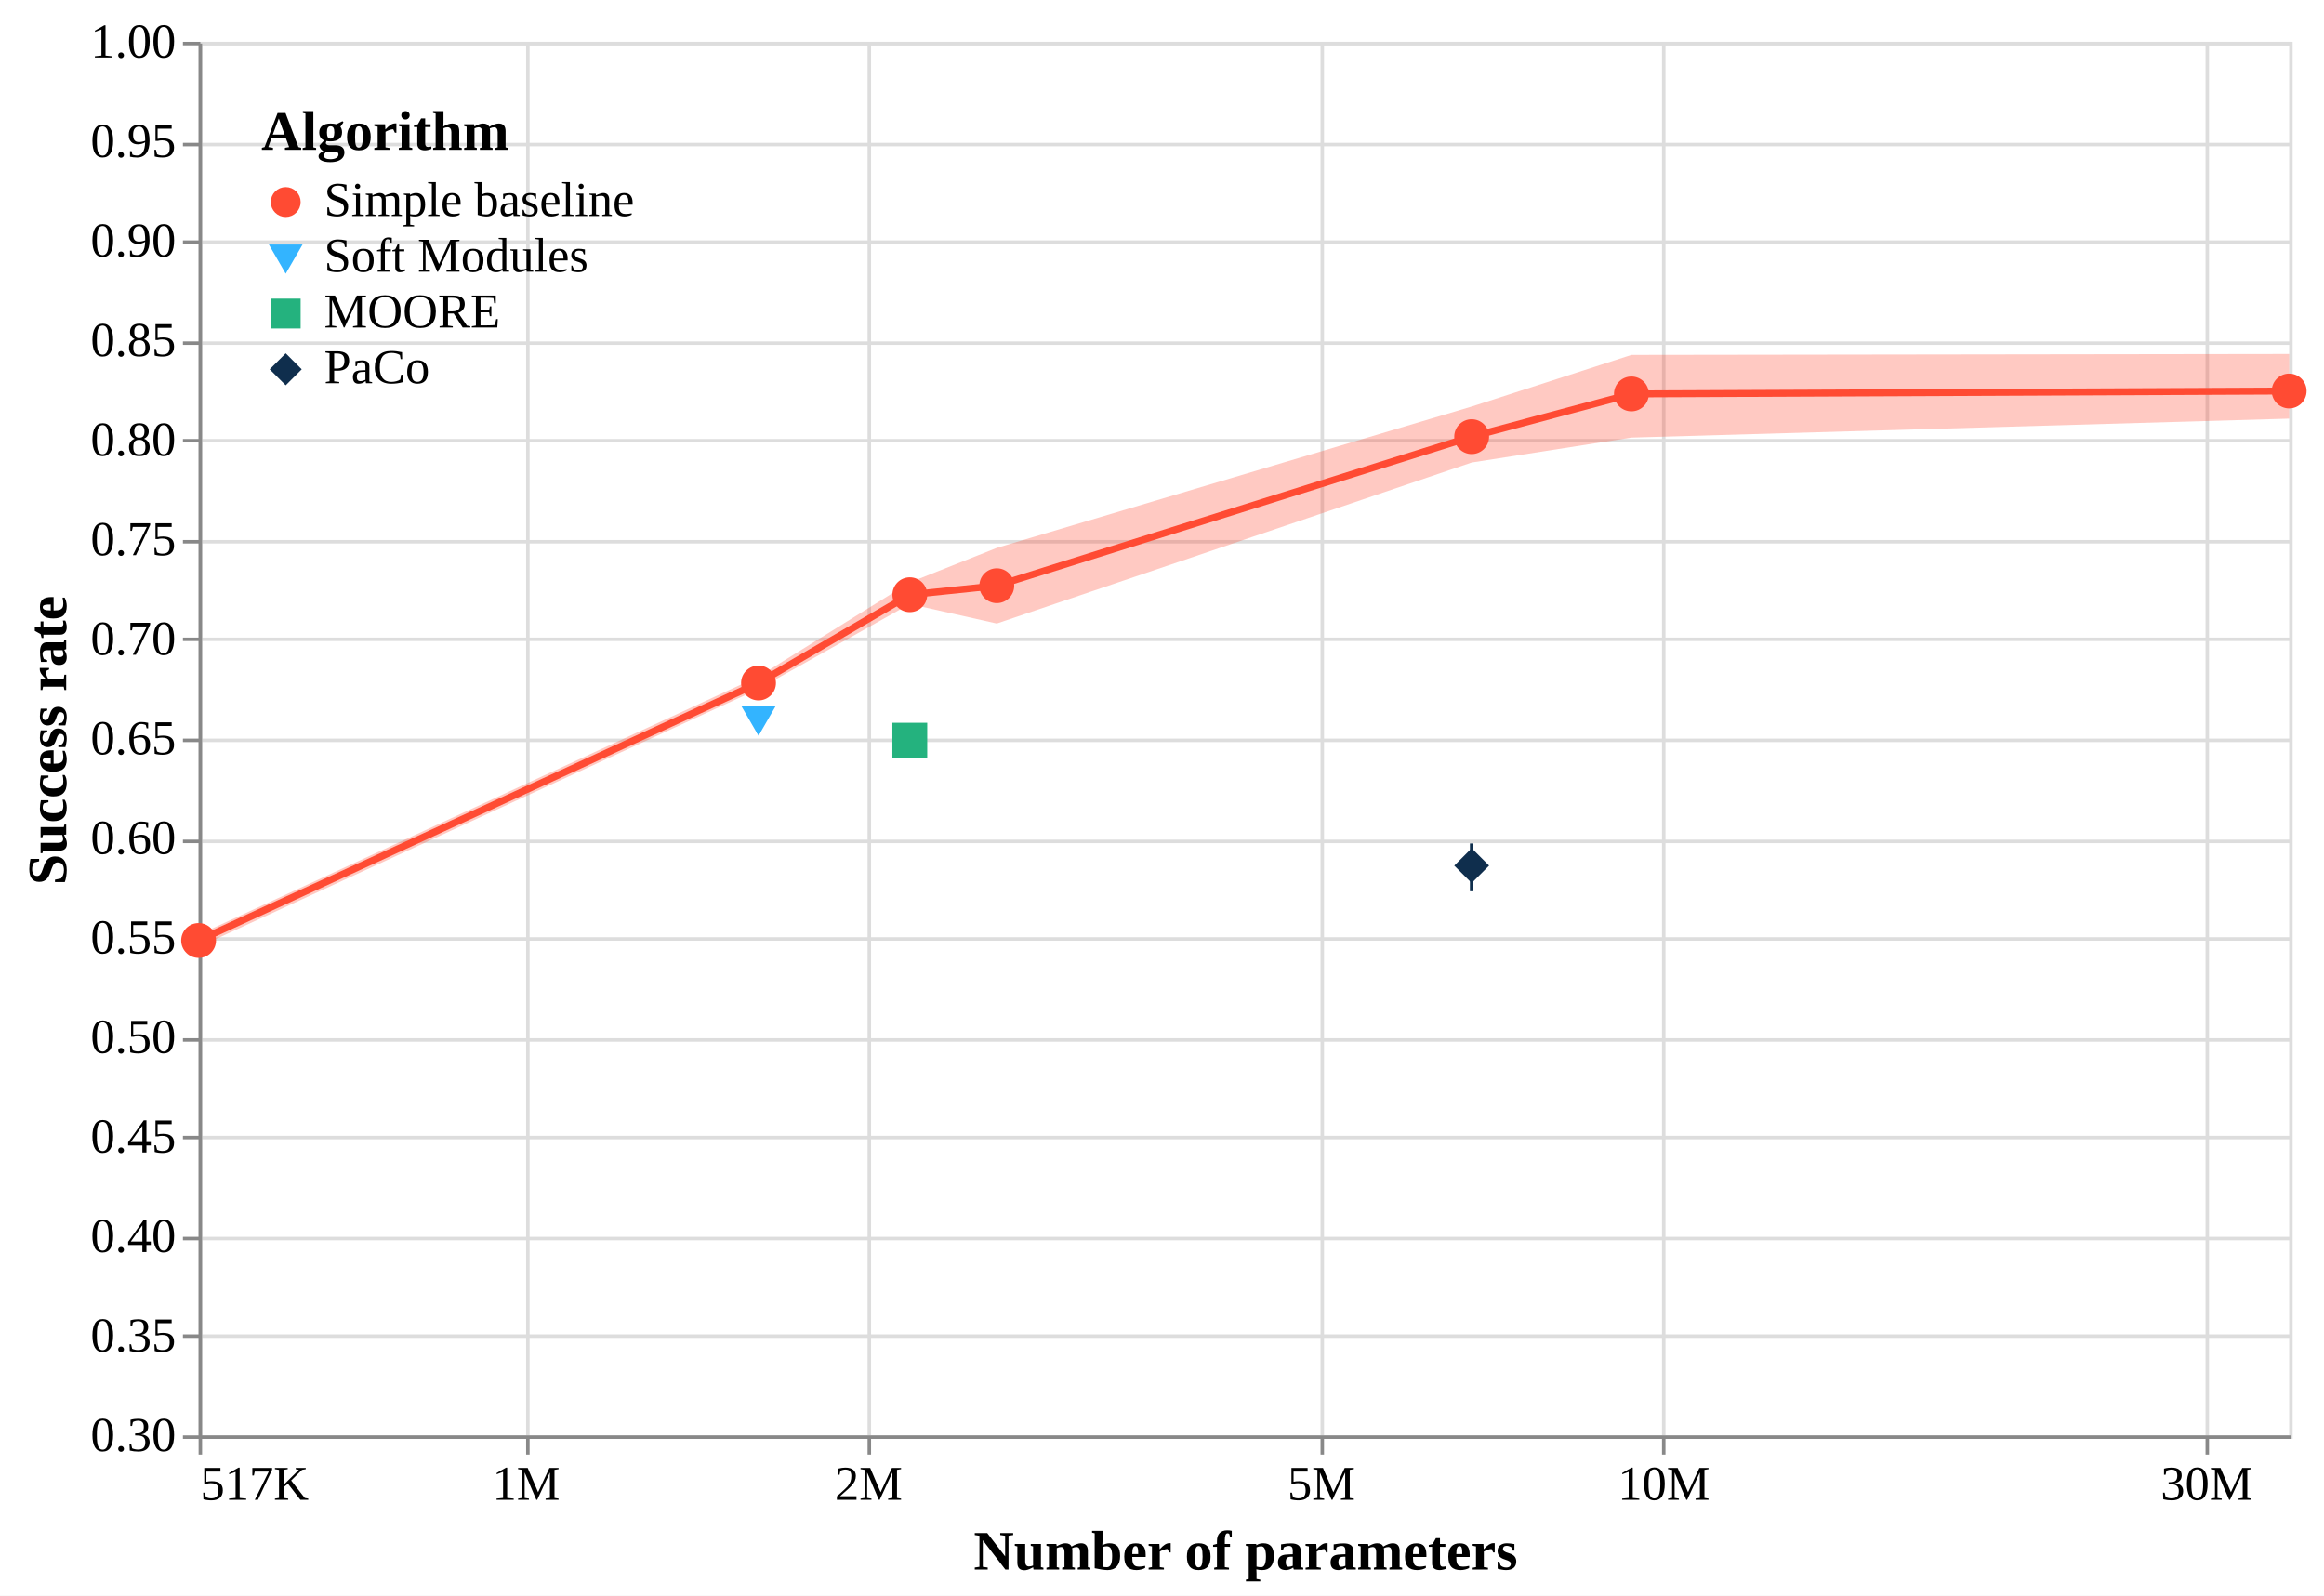
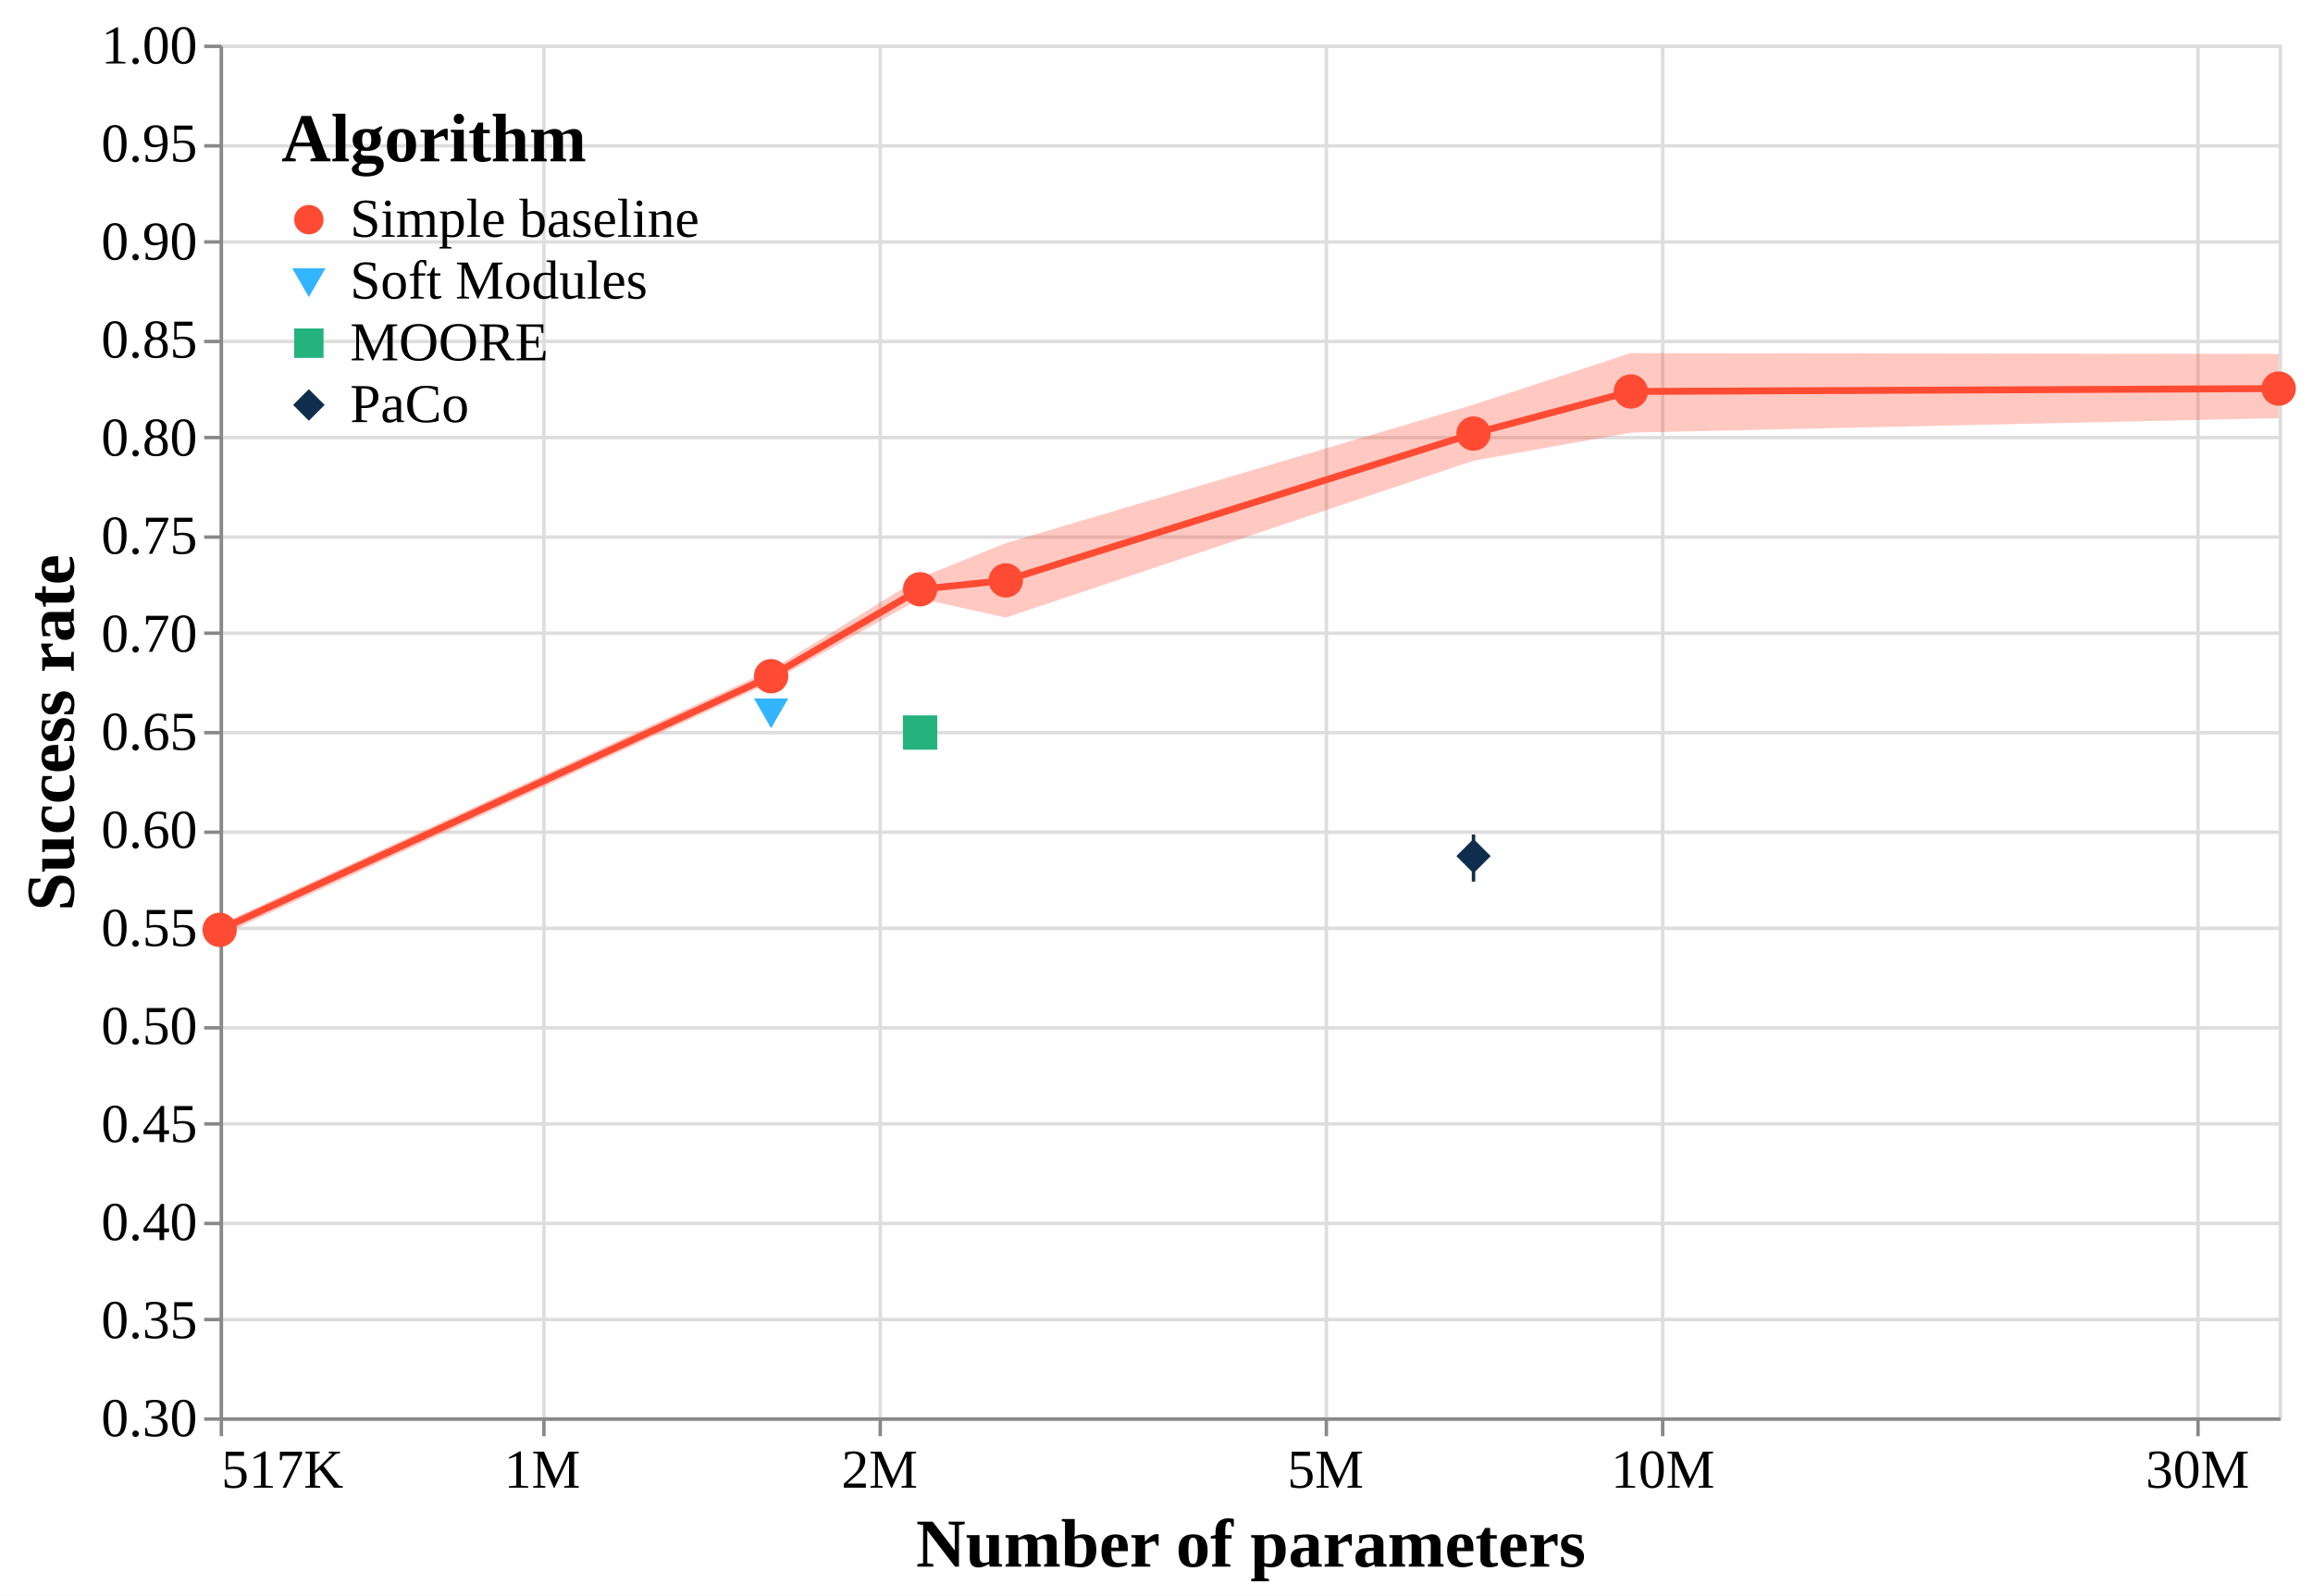
- <svg xmlns="http://www.w3.org/2000/svg" version="1.1" class="marks" width="667" height="458" viewBox="0 0 667 458">
-   <rect width="667" height="458" fill="white" />
-   <g fill="none" stroke-miterlimit="10" transform="translate(57,12)">
+ <svg xmlns="http://www.w3.org/2000/svg" version="1.1" class="marks" width="674" height="465" viewBox="0 0 674 465">
+   <rect width="674" height="465" fill="white" />
+   <g fill="none" stroke-miterlimit="10" transform="translate(64,13)">
    <g class="mark-group role-frame root" role="graphics-object" aria-roledescription="group mark container">
      <g transform="translate(0,0)">
        <path class="background" aria-hidden="true" d="M0.5,0.5h600v400h-600Z" stroke="#ddd" />
        <g>
          <g class="mark-group role-axis" aria-hidden="true">
            <g transform="translate(0.5,400.5)">
              <path class="background" aria-hidden="true" d="M0,0h0v0h0Z" pointer-events="none" />
              <g>
                <g class="mark-rule role-axis-grid" pointer-events="none">
                  <line transform="translate(0,-400)" x2="0" y2="400" stroke="#ddd" stroke-width="1" opacity="1" />
                  <line transform="translate(94,-400)" x2="0" y2="400" stroke="#ddd" stroke-width="1" opacity="1" />
                  <line transform="translate(192,-400)" x2="0" y2="400" stroke="#ddd" stroke-width="1" opacity="1" />
                  <line transform="translate(322,-400)" x2="0" y2="400" stroke="#ddd" stroke-width="1" opacity="1" />
                  <line transform="translate(420,-400)" x2="0" y2="400" stroke="#ddd" stroke-width="1" opacity="1" />
                  <line transform="translate(576,-400)" x2="0" y2="400" stroke="#ddd" stroke-width="1" opacity="1" />
                </g>
              </g>
              <path class="foreground" aria-hidden="true" d="" pointer-events="none" display="none" />
            </g>
          </g>
          <g class="mark-group role-axis" aria-hidden="true">
            <g transform="translate(0.5,0.5)">
              <path class="background" aria-hidden="true" d="M0,0h0v0h0Z" pointer-events="none" />
              <g>
                <g class="mark-rule role-axis-grid" pointer-events="none">
                  <line transform="translate(0,400)" x2="600" y2="0" stroke="#ddd" stroke-width="1" opacity="1" />
                  <line transform="translate(0,371)" x2="600" y2="0" stroke="#ddd" stroke-width="1" opacity="1" />
                  <line transform="translate(0,343)" x2="600" y2="0" stroke="#ddd" stroke-width="1" opacity="1" />
                  <line transform="translate(0,314)" x2="600" y2="0" stroke="#ddd" stroke-width="1" opacity="1" />
                  <line transform="translate(0,286)" x2="600" y2="0" stroke="#ddd" stroke-width="1" opacity="1" />
                  <line transform="translate(0,257)" x2="600" y2="0" stroke="#ddd" stroke-width="1" opacity="1" />
                  <line transform="translate(0,229)" x2="600" y2="0" stroke="#ddd" stroke-width="1" opacity="1" />
                  <line transform="translate(0,200)" x2="600" y2="0" stroke="#ddd" stroke-width="1" opacity="1" />
                  <line transform="translate(0,171)" x2="600" y2="0" stroke="#ddd" stroke-width="1" opacity="1" />
                  <line transform="translate(0,143)" x2="600" y2="0" stroke="#ddd" stroke-width="1" opacity="1" />
                  <line transform="translate(0,114)" x2="600" y2="0" stroke="#ddd" stroke-width="1" opacity="1" />
                  <line transform="translate(0,86)" x2="600" y2="0" stroke="#ddd" stroke-width="1" opacity="1" />
                  <line transform="translate(0,57)" x2="600" y2="0" stroke="#ddd" stroke-width="1" opacity="1" />
                  <line transform="translate(0,29)" x2="600" y2="0" stroke="#ddd" stroke-width="1" opacity="1" />
                  <line transform="translate(0,0)" x2="600" y2="0" stroke="#ddd" stroke-width="1" opacity="1" />
                </g>
              </g>
              <path class="foreground" aria-hidden="true" d="" pointer-events="none" display="none" />
            </g>
          </g>
          <g class="mark-group role-axis" role="graphics-symbol" aria-roledescription="axis" aria-label="X-axis titled 'Number of parameters' for a log scale with values from 517.2k to 35.570064M">
            <g transform="translate(0.5,400.5)">
              <path class="background" aria-hidden="true" d="M0,0h0v0h0Z" pointer-events="none" />
              <g>
                <g class="mark-rule role-axis-tick" pointer-events="none">
                  <line transform="translate(0,0)" x2="0" y2="5" stroke="#888" stroke-width="1" opacity="1" />
                  <line transform="translate(94,0)" x2="0" y2="5" stroke="#888" stroke-width="1" opacity="1" />
                  <line transform="translate(192,0)" x2="0" y2="5" stroke="#888" stroke-width="1" opacity="1" />
                  <line transform="translate(322,0)" x2="0" y2="5" stroke="#888" stroke-width="1" opacity="1" />
                  <line transform="translate(420,0)" x2="0" y2="5" stroke="#888" stroke-width="1" opacity="1" />
                  <line transform="translate(576,0)" x2="0" y2="5" stroke="#888" stroke-width="1" opacity="1" />
                </g>
                <g class="mark-text role-axis-label" pointer-events="none">
-                   <text text-anchor="start" transform="translate(0,18)" font-family="Times New Roman" font-size="14px" fill="#000" opacity="1">517K</text>
-                   <text text-anchor="middle" transform="translate(93.50302,18)" font-family="Times New Roman" font-size="14px" fill="#000" opacity="1">1M</text>
-                   <text text-anchor="middle" transform="translate(191.8025,18)" font-family="Times New Roman" font-size="14px" fill="#000" opacity="1">2M</text>
-                   <text text-anchor="middle" transform="translate(321.7473,18)" font-family="Times New Roman" font-size="14px" fill="#000" opacity="1">5M</text>
-                   <text text-anchor="middle" transform="translate(420.0468,18)" font-family="Times New Roman" font-size="14px" fill="#000" opacity="1">10M</text>
-                   <text text-anchor="middle" transform="translate(575.8477,18)" font-family="Times New Roman" font-size="14px" fill="#000" opacity="1">30M</text>
+                   <text text-anchor="start" transform="translate(0,20)" font-family="Times New Roman" font-size="16px" fill="#000" opacity="1">517K</text>
+                   <text text-anchor="middle" transform="translate(93.50302,20)" font-family="Times New Roman" font-size="16px" fill="#000" opacity="1">1M</text>
+                   <text text-anchor="middle" transform="translate(191.8025,20)" font-family="Times New Roman" font-size="16px" fill="#000" opacity="1">2M</text>
+                   <text text-anchor="middle" transform="translate(321.7473,20)" font-family="Times New Roman" font-size="16px" fill="#000" opacity="1">5M</text>
+                   <text text-anchor="middle" transform="translate(420.0468,20)" font-family="Times New Roman" font-size="16px" fill="#000" opacity="1">10M</text>
+                   <text text-anchor="middle" transform="translate(575.8477,20)" font-family="Times New Roman" font-size="16px" fill="#000" opacity="1">30M</text>
                </g>
                <g class="mark-rule role-axis-domain" pointer-events="none">
                  <line transform="translate(0,0)" x2="600" y2="0" stroke="#888" stroke-width="1" opacity="1" />
                </g>
                <g class="mark-text role-axis-title" pointer-events="none">
-                   <text text-anchor="middle" transform="translate(300,38)" font-family="Times New Roman" font-size="16px" font-weight="bold" fill="#000" opacity="1">Number of parameters</text>
+                   <text text-anchor="middle" transform="translate(300,43)" font-family="Times New Roman" font-size="20px" font-weight="bold" fill="#000" opacity="1">Number of parameters</text>
                </g>
              </g>
              <path class="foreground" aria-hidden="true" d="" pointer-events="none" display="none" />
            </g>
          </g>
          <g class="mark-group role-axis" role="graphics-symbol" aria-roledescription="axis" aria-label="Y-axis titled 'Success rate' for a linear scale with values from 0.3 to 1.0">
            <g transform="translate(0.5,0.5)">
              <path class="background" aria-hidden="true" d="M0,0h0v0h0Z" pointer-events="none" />
              <g>
                <g class="mark-rule role-axis-tick" pointer-events="none">
                  <line transform="translate(0,400)" x2="-5" y2="0" stroke="#888" stroke-width="1" opacity="1" />
                  <line transform="translate(0,371)" x2="-5" y2="0" stroke="#888" stroke-width="1" opacity="1" />
                  <line transform="translate(0,343)" x2="-5" y2="0" stroke="#888" stroke-width="1" opacity="1" />
                  <line transform="translate(0,314)" x2="-5" y2="0" stroke="#888" stroke-width="1" opacity="1" />
                  <line transform="translate(0,286)" x2="-5" y2="0" stroke="#888" stroke-width="1" opacity="1" />
                  <line transform="translate(0,257)" x2="-5" y2="0" stroke="#888" stroke-width="1" opacity="1" />
                  <line transform="translate(0,229)" x2="-5" y2="0" stroke="#888" stroke-width="1" opacity="1" />
                  <line transform="translate(0,200)" x2="-5" y2="0" stroke="#888" stroke-width="1" opacity="1" />
                  <line transform="translate(0,171)" x2="-5" y2="0" stroke="#888" stroke-width="1" opacity="1" />
                  <line transform="translate(0,143)" x2="-5" y2="0" stroke="#888" stroke-width="1" opacity="1" />
                  <line transform="translate(0,114)" x2="-5" y2="0" stroke="#888" stroke-width="1" opacity="1" />
                  <line transform="translate(0,86)" x2="-5" y2="0" stroke="#888" stroke-width="1" opacity="1" />
                  <line transform="translate(0,57)" x2="-5" y2="0" stroke="#888" stroke-width="1" opacity="1" />
                  <line transform="translate(0,29)" x2="-5" y2="0" stroke="#888" stroke-width="1" opacity="1" />
                  <line transform="translate(0,0)" x2="-5" y2="0" stroke="#888" stroke-width="1" opacity="1" />
                </g>
                <g class="mark-text role-axis-label" pointer-events="none">
-                   <text text-anchor="end" transform="translate(-7,404)" font-family="Times New Roman" font-size="14px" fill="#000" opacity="1">0.30</text>
-                   <text text-anchor="end" transform="translate(-7,375.4286)" font-family="Times New Roman" font-size="14px" fill="#000" opacity="1">0.35</text>
-                   <text text-anchor="end" transform="translate(-7,346.8571)" font-family="Times New Roman" font-size="14px" fill="#000" opacity="1">0.40</text>
-                   <text text-anchor="end" transform="translate(-7,318.2857)" font-family="Times New Roman" font-size="14px" fill="#000" opacity="1">0.45</text>
-                   <text text-anchor="end" transform="translate(-7,289.7143)" font-family="Times New Roman" font-size="14px" fill="#000" opacity="1">0.50</text>
-                   <text text-anchor="end" transform="translate(-7,261.1429)" font-family="Times New Roman" font-size="14px" fill="#000" opacity="1">0.55</text>
-                   <text text-anchor="end" transform="translate(-7,232.5714)" font-family="Times New Roman" font-size="14px" fill="#000" opacity="1">0.60</text>
-                   <text text-anchor="end" transform="translate(-7,204)" font-family="Times New Roman" font-size="14px" fill="#000" opacity="1">0.65</text>
-                   <text text-anchor="end" transform="translate(-7,175.4286)" font-family="Times New Roman" font-size="14px" fill="#000" opacity="1">0.70</text>
-                   <text text-anchor="end" transform="translate(-7,146.8571)" font-family="Times New Roman" font-size="14px" fill="#000" opacity="1">0.75</text>
-                   <text text-anchor="end" transform="translate(-7,118.2857)" font-family="Times New Roman" font-size="14px" fill="#000" opacity="1">0.80</text>
-                   <text text-anchor="end" transform="translate(-7,89.71429)" font-family="Times New Roman" font-size="14px" fill="#000" opacity="1">0.85</text>
-                   <text text-anchor="end" transform="translate(-7,61.14286)" font-family="Times New Roman" font-size="14px" fill="#000" opacity="1">0.90</text>
-                   <text text-anchor="end" transform="translate(-7,32.57143)" font-family="Times New Roman" font-size="14px" fill="#000" opacity="1">0.95</text>
-                   <text text-anchor="end" transform="translate(-7,4)" font-family="Times New Roman" font-size="14px" fill="#000" opacity="1">1.00</text>
+                   <text text-anchor="end" transform="translate(-7,405)" font-family="Times New Roman" font-size="16px" fill="#000" opacity="1">0.30</text>
+                   <text text-anchor="end" transform="translate(-7,376.4286)" font-family="Times New Roman" font-size="16px" fill="#000" opacity="1">0.35</text>
+                   <text text-anchor="end" transform="translate(-7,347.8571)" font-family="Times New Roman" font-size="16px" fill="#000" opacity="1">0.40</text>
+                   <text text-anchor="end" transform="translate(-7,319.2857)" font-family="Times New Roman" font-size="16px" fill="#000" opacity="1">0.45</text>
+                   <text text-anchor="end" transform="translate(-7,290.7143)" font-family="Times New Roman" font-size="16px" fill="#000" opacity="1">0.50</text>
+                   <text text-anchor="end" transform="translate(-7,262.1429)" font-family="Times New Roman" font-size="16px" fill="#000" opacity="1">0.55</text>
+                   <text text-anchor="end" transform="translate(-7,233.5714)" font-family="Times New Roman" font-size="16px" fill="#000" opacity="1">0.60</text>
+                   <text text-anchor="end" transform="translate(-7,205)" font-family="Times New Roman" font-size="16px" fill="#000" opacity="1">0.65</text>
+                   <text text-anchor="end" transform="translate(-7,176.4286)" font-family="Times New Roman" font-size="16px" fill="#000" opacity="1">0.70</text>
+                   <text text-anchor="end" transform="translate(-7,147.8571)" font-family="Times New Roman" font-size="16px" fill="#000" opacity="1">0.75</text>
+                   <text text-anchor="end" transform="translate(-7,119.2857)" font-family="Times New Roman" font-size="16px" fill="#000" opacity="1">0.80</text>
+                   <text text-anchor="end" transform="translate(-7,90.71429)" font-family="Times New Roman" font-size="16px" fill="#000" opacity="1">0.85</text>
+                   <text text-anchor="end" transform="translate(-7,62.14286)" font-family="Times New Roman" font-size="16px" fill="#000" opacity="1">0.90</text>
+                   <text text-anchor="end" transform="translate(-7,33.57143)" font-family="Times New Roman" font-size="16px" fill="#000" opacity="1">0.95</text>
+                   <text text-anchor="end" transform="translate(-7,5)" font-family="Times New Roman" font-size="16px" fill="#000" opacity="1">1.00</text>
                </g>
                <g class="mark-rule role-axis-domain" pointer-events="none">
                  <line transform="translate(0,400)" x2="0" y2="-400" stroke="#888" stroke-width="1" opacity="1" />
                </g>
                <g class="mark-text role-axis-title" pointer-events="none">
-                   <text text-anchor="middle" transform="translate(-35.5,200) rotate(-90) translate(0,-3)" font-family="Times New Roman" font-size="16px" font-weight="bold" fill="#000" opacity="1">Success rate</text>
+                   <text text-anchor="middle" transform="translate(-39,200) rotate(-90) translate(0,-4)" font-family="Times New Roman" font-size="20px" font-weight="bold" fill="#000" opacity="1">Success rate</text>
                </g>
              </g>
              <path class="foreground" aria-hidden="true" d="" pointer-events="none" display="none" />
            </g>
          </g>
          <g class="mark-group role-scope layer_0_layer_0_pathgroup" role="graphics-object" aria-roledescription="group mark container">
            <g transform="translate(0,0)">
              <path class="background" aria-hidden="true" d="M0,0h600v400h-600Z" />
              <g>
                <g class="mark-area role-mark layer_0_layer_0_marks" role="graphics-object" aria-roledescription="area mark container">
-                   <path aria-label="Number of parameters: 517.2k; Success rate: 0.545333333333; upper_Success rate: 0.551466666667; Algorithm: Simple baseline; Ci1 of Success rate: 0.551466666667; Ci0 of Success rate: 0.545333333333; Mean of Success rate: 0.5486" role="graphics-symbol" aria-roledescription="errorband" d="M0,259.81L160.7,185.752L204.121,161.372L229.084,166.972L365.378,120.762L411.221,113.6L600,108.156L600,89.6L411.221,89.862L365.378,104.686L229.084,145.257L204.121,155.162L160.7,182.171L0,256.305Z" fill="#FF4B33" opacity="0.3" />
-                 </g>
-               </g>
-               <path class="foreground" aria-hidden="true" d="" display="none" />
-             </g>
-             <g transform="translate(0,0)">
-               <path class="background" aria-hidden="true" d="M0,0h600v400h-600Z" />
-               <g>
-                 <g class="mark-area role-mark layer_0_layer_0_marks" role="graphics-object" aria-roledescription="area mark container">
-                   <path aria-label="Number of parameters: 1.60614M; Success rate: 0.652731666667; upper_Success rate: 0.66507; Algorithm: Soft Modules; Ci1 of Success rate: 0.66507; Ci0 of Success rate: 0.652731666667; Mean of Success rate: 0.659" role="graphics-symbol" aria-roledescription="errorband" d="M160.7,198.439L160.7,191.389Z" fill="#33B4FF" opacity="0.3" />
-                 </g>
-               </g>
-               <path class="foreground" aria-hidden="true" d="" display="none" />
-             </g>
-             <g transform="translate(0,0)">
-               <path class="background" aria-hidden="true" d="M0,0h600v400h-600Z" />
-               <g>
-                 <g class="mark-area role-mark layer_0_layer_0_marks" role="graphics-object" aria-roledescription="area mark container">
-                   <path aria-label="Number of parameters: 6.80118M; Success rate: 0.572866666667; upper_Success rate: 0.597668333333; Algorithm: PaCo; Ci1 of Success rate: 0.597668333333; Ci0 of Success rate: 0.572866666667; Mean of Success rate: 0.5862" role="graphics-symbol" aria-roledescription="errorband" d="M365.378,244.076L365.378,229.904Z" fill="#0F2E4D" opacity="0.3" />
-                 </g>
-               </g>
-               <path class="foreground" aria-hidden="true" d="" display="none" />
-             </g>
-             <g transform="translate(0,0)">
-               <path class="background" aria-hidden="true" d="M0,0h600v400h-600Z" />
-               <g>
-                 <g class="mark-area role-mark layer_0_layer_0_marks" role="graphics-object" aria-roledescription="area mark container">
-                   <path aria-label="Number of parameters: 2.1815M; Success rate: 0.642; upper_Success rate: 0.6546; Algorithm: MOORE; Ci1 of Success rate: 0.6546; Ci0 of Success rate: 0.642; Mean of Success rate: 0.6492" role="graphics-symbol" aria-roledescription="errorband" d="M204.121,204.571L204.121,197.371Z" fill="#24B27E" opacity="0.3" />
+                   <path aria-label="Number of parameters: 517.2k; Success rate: 0.5454; upper_Success rate: 0.551268333333; Algorithm: Simple baseline; Ci1 of Success rate: 0.551268333333; Ci0 of Success rate: 0.5454; Mean of Success rate: 0.5486" role="graphics-symbol" aria-roledescription="errorband" d="M0,259.771L160.7,185.755L204.121,161.41L229.084,166.971L365.378,121.257L411.221,113.067L600,108.838L600,90.133L411.221,89.867L365.378,104.914L229.084,145.255L204.121,155.351L160.7,182.21L0,256.418Z" fill="#FF4B33" opacity="0.3" />
+                 </g>
+               </g>
+               <path class="foreground" aria-hidden="true" d="" display="none" />
+             </g>
+             <g transform="translate(0,0)">
+               <path class="background" aria-hidden="true" d="M0,0h600v400h-600Z" />
+               <g>
+                 <g class="mark-area role-mark layer_0_layer_0_marks" role="graphics-object" aria-roledescription="area mark container">
+                   <path aria-label="Number of parameters: 1.60614M; Success rate: 0.652526666667; upper_Success rate: 0.6656; Algorithm: Soft Modules; Ci1 of Success rate: 0.6656; Ci0 of Success rate: 0.652526666667; Mean of Success rate: 0.659" role="graphics-symbol" aria-roledescription="errorband" d="M160.7,198.556L160.7,191.086Z" fill="#33B4FF" opacity="0.3" />
+                 </g>
+               </g>
+               <path class="foreground" aria-hidden="true" d="" display="none" />
+             </g>
+             <g transform="translate(0,0)">
+               <path class="background" aria-hidden="true" d="M0,0h600v400h-600Z" />
+               <g>
+                 <g class="mark-area role-mark layer_0_layer_0_marks" role="graphics-object" aria-roledescription="area mark container">
+                   <path aria-label="Number of parameters: 6.80118M; Success rate: 0.573191666667; upper_Success rate: 0.597741666667; Algorithm: PaCo; Ci1 of Success rate: 0.597741666667; Ci0 of Success rate: 0.573191666667; Mean of Success rate: 0.5862" role="graphics-symbol" aria-roledescription="errorband" d="M365.378,243.89L365.378,229.862Z" fill="#0F2E4D" opacity="0.3" />
+                 </g>
+               </g>
+               <path class="foreground" aria-hidden="true" d="" display="none" />
+             </g>
+             <g transform="translate(0,0)">
+               <path class="background" aria-hidden="true" d="M0,0h600v400h-600Z" />
+               <g>
+                 <g class="mark-area role-mark layer_0_layer_0_marks" role="graphics-object" aria-roledescription="area mark container">
+                   <path aria-label="Number of parameters: 2.1815M; Success rate: 0.641861666667; upper_Success rate: 0.654733333333; Algorithm: MOORE; Ci1 of Success rate: 0.654733333333; Ci0 of Success rate: 0.641861666667; Mean of Success rate: 0.6492" role="graphics-symbol" aria-roledescription="errorband" d="M204.121,204.65L204.121,197.295Z" fill="#24B27E" opacity="0.3" />
                </g>
              </g>
              <path class="foreground" aria-hidden="true" d="" display="none" />
            </g>
          </g>
          <g class="mark-group role-scope layer_1_layer_0_pathgroup" role="graphics-object" aria-roledescription="group mark container">
            <g transform="translate(0,0)">
              <path class="background" aria-hidden="true" d="M0,0h600v400h-600Z" />
              <g>
                <g class="mark-line role-mark layer_1_layer_0_marks" role="graphics-object" aria-roledescription="line mark container">
                  <path aria-label="Number of parameters: 517.2k; Success rate: 0.5486; Algorithm: Simple baseline" role="graphics-symbol" aria-roledescription="line mark" d="M0,257.943L160.7,184.038L204.121,158.705L229.084,156.114L365.378,113.333L411.221,101.067L600,100.229" stroke="#FF4B33" stroke-width="2" />
                </g>
              </g>
              <path class="foreground" aria-hidden="true" d="" display="none" />
            </g>
            <g transform="translate(0,0)">
              <path class="background" aria-hidden="true" d="M0,0h600v400h-600Z" />
              <g>
                <g class="mark-line role-mark layer_1_layer_0_marks" role="graphics-object" aria-roledescription="line mark container">
                  <path aria-label="Number of parameters: 1.60614M; Success rate: 0.659; Algorithm: Soft Modules" role="graphics-symbol" aria-roledescription="line mark" d="M160.7,194.857Z" stroke="#33B4FF" stroke-width="2" />
                </g>
              </g>
              <path class="foreground" aria-hidden="true" d="" display="none" />
            </g>
            <g transform="translate(0,0)">
              <path class="background" aria-hidden="true" d="M0,0h600v400h-600Z" />
              <g>
                <g class="mark-line role-mark layer_1_layer_0_marks" role="graphics-object" aria-roledescription="line mark container">
                  <path aria-label="Number of parameters: 6.80118M; Success rate: 0.5862; Algorithm: PaCo" role="graphics-symbol" aria-roledescription="line mark" d="M365.378,236.457Z" stroke="#0F2E4D" stroke-width="2" />
                </g>
              </g>
              <path class="foreground" aria-hidden="true" d="" display="none" />
            </g>
            <g transform="translate(0,0)">
              <path class="background" aria-hidden="true" d="M0,0h600v400h-600Z" />
              <g>
                <g class="mark-line role-mark layer_1_layer_0_marks" role="graphics-object" aria-roledescription="line mark container">
                  <path aria-label="Number of parameters: 2.1815M; Success rate: 0.6492; Algorithm: MOORE" role="graphics-symbol" aria-roledescription="line mark" d="M204.121,200.457Z" stroke="#24B27E" stroke-width="2" />
                </g>
              </g>
              <path class="foreground" aria-hidden="true" d="" display="none" />
            </g>
          </g>
          <g class="mark-symbol role-mark layer_1_layer_1_marks" role="graphics-object" aria-roledescription="symbol mark container">
            <path aria-label="Number of parameters: 517.2k; Success rate: 0.5486; Algorithm: Simple baseline" role="graphics-symbol" aria-roledescription="point" transform="translate(0,257.9429)" d="M5,0A5,5,0,1,1,-5,0A5,5,0,1,1,5,0" fill="#FF4B33" stroke-width="2" opacity="1" />
            <path aria-label="Number of parameters: 1.60614M; Success rate: 0.677933333333; Algorithm: Simple baseline" role="graphics-symbol" aria-roledescription="point" transform="translate(160.7003,184.0381)" d="M5,0A5,5,0,1,1,-5,0A5,5,0,1,1,5,0" fill="#FF4B33" stroke-width="2" opacity="1" />
            <path aria-label="Number of parameters: 6.80118M; Success rate: 0.801666666667; Algorithm: Simple baseline" role="graphics-symbol" aria-roledescription="point" transform="translate(365.3782,113.3333)" d="M5,0A5,5,0,1,1,-5,0A5,5,0,1,1,5,0" fill="#FF4B33" stroke-width="2" opacity="1" />
            <path aria-label="Number of parameters: 2.1815M; Success rate: 0.722266666667; Algorithm: Simple baseline" role="graphics-symbol" aria-roledescription="point" transform="translate(204.1214,158.7048)" d="M5,0A5,5,0,1,1,-5,0A5,5,0,1,1,5,0" fill="#FF4B33" stroke-width="2" opacity="1" />
            <path aria-label="Number of parameters: 2.60136M; Success rate: 0.7268; Algorithm: Simple baseline" role="graphics-symbol" aria-roledescription="point" transform="translate(229.0841,156.1143)" d="M5,0A5,5,0,1,1,-5,0A5,5,0,1,1,5,0" fill="#FF4B33" stroke-width="2" opacity="1" />
            <path aria-label="Number of parameters: 9.39662M; Success rate: 0.823133333333; Algorithm: Simple baseline" role="graphics-symbol" aria-roledescription="point" transform="translate(411.2209,101.0667)" d="M5,0A5,5,0,1,1,-5,0A5,5,0,1,1,5,0" fill="#FF4B33" stroke-width="2" opacity="1" />
            <path aria-label="Number of parameters: 35.5701M; Success rate: 0.8246; Algorithm: Simple baseline" role="graphics-symbol" aria-roledescription="point" transform="translate(600,100.2286)" d="M5,0A5,5,0,1,1,-5,0A5,5,0,1,1,5,0" fill="#FF4B33" stroke-width="2" opacity="1" />
            <path aria-label="Number of parameters: 1.60614M; Success rate: 0.659; Algorithm: Soft Modules" role="graphics-symbol" aria-roledescription="point" transform="translate(160.7003,194.8571)" d="M0,4.33L-5,-4.33L5,-4.33Z" fill="#33B4FF" stroke-width="2" opacity="1" />
            <path aria-label="Number of parameters: 6.80118M; Success rate: 0.5862; Algorithm: PaCo" role="graphics-symbol" aria-roledescription="point" transform="translate(365.3782,236.4571)" d="M-5,0L0,-5L5,0L0,5Z" fill="#0F2E4D" stroke-width="2" opacity="1" />
            <path aria-label="Number of parameters: 2.1815M; Success rate: 0.6492; Algorithm: MOORE" role="graphics-symbol" aria-roledescription="point" transform="translate(204.1214,200.4571)" d="M-5,-5h10v10h-10Z" fill="#24B27E" stroke-width="2" opacity="1" />
          </g>
          <g class="mark-rule role-mark layer_2_marks" role="graphics-object" aria-roledescription="rule mark container">
-             <line aria-label="Number of parameters: 1.60614M; Success rate: 0.652666666667; upper_Success rate: 0.6652; Algorithm: Soft Modules; Ci1 of Success rate: 0.6652; Ci0 of Success rate: 0.652666666667; Mean of Success rate: 0.659" role="graphics-symbol" aria-roledescription="errorbar" transform="translate(160.7003,198.4762)" x2="0" y2="-7.162" stroke="#33B4FF" />
-             <line aria-label="Number of parameters: 6.80118M; Success rate: 0.573323333333; upper_Success rate: 0.597343333333; Algorithm: PaCo; Ci1 of Success rate: 0.597343333333; Ci0 of Success rate: 0.573323333333; Mean of Success rate: 0.5862" role="graphics-symbol" aria-roledescription="errorbar" transform="translate(365.3782,243.8152)" x2="0" y2="-13.726" stroke="#0F2E4D" />
-             <line aria-label="Number of parameters: 2.1815M; Success rate: 0.641861666667; upper_Success rate: 0.654335; Algorithm: MOORE; Ci1 of Success rate: 0.654335; Ci0 of Success rate: 0.641861666667; Mean of Success rate: 0.6492" role="graphics-symbol" aria-roledescription="errorbar" transform="translate(204.1214,204.6505)" x2="0" y2="-7.128" stroke="#24B27E" />
+             <line aria-label="Number of parameters: 1.60614M; Success rate: 0.652598333333; upper_Success rate: 0.665401666667; Algorithm: Soft Modules; Ci1 of Success rate: 0.665401666667; Ci0 of Success rate: 0.652598333333; Mean of Success rate: 0.659" role="graphics-symbol" aria-roledescription="errorbar" transform="translate(160.7003,198.5152)" x2="0" y2="-7.316" stroke="#33B4FF" />
+             <line aria-label="Number of parameters: 6.80118M; Success rate: 0.573191666667; upper_Success rate: 0.5972; Algorithm: PaCo; Ci1 of Success rate: 0.5972; Ci0 of Success rate: 0.573191666667; Mean of Success rate: 0.5862" role="graphics-symbol" aria-roledescription="errorbar" transform="translate(365.3782,243.8905)" x2="0" y2="-13.719" stroke="#0F2E4D" />
+             <line aria-label="Number of parameters: 2.1815M; Success rate: 0.641933333333; upper_Success rate: 0.654401666667; Algorithm: MOORE; Ci1 of Success rate: 0.654401666667; Ci0 of Success rate: 0.641933333333; Mean of Success rate: 0.6492" role="graphics-symbol" aria-roledescription="errorbar" transform="translate(204.1214,204.6095)" x2="0" y2="-7.125" stroke="#24B27E" />
          </g>
          <g class="mark-group role-legend" role="graphics-symbol" aria-roledescription="legend" aria-label="Symbol legend titled 'Algorithm' for shape, fill color and stroke color with 4 values: Simple baseline, Soft Modules, MOORE, PaCo">
            <g transform="translate(18,18)">
-               <path class="background" aria-hidden="true" d="M0,0h108v83h-108Z" pointer-events="none" />
+               <path class="background" aria-hidden="true" d="M0,0h122v95h-122Z" pointer-events="none" />
              <g>
                <g class="mark-group role-legend-entry">
-                   <g transform="translate(0,21)">
+                   <g transform="translate(0,25)">
                    <path class="background" aria-hidden="true" d="M0,0h0v0h0Z" pointer-events="none" />
                    <g>
                      <g class="mark-group role-scope" role="graphics-object" aria-roledescription="group mark container">
                        <g transform="translate(0,0)">
-                           <path class="background" aria-hidden="true" d="M0,0h107.038v14h-107.038Z" pointer-events="none" opacity="1" />
-                           <g>
-                             <g class="mark-symbol role-legend-symbol" pointer-events="none">
-                               <path transform="translate(7,7)" d="M3.536,0A3.536,3.536,0,1,1,-3.536,0A3.536,3.536,0,1,1,3.536,0" fill="#FF4B33" fill-opacity="1" stroke="#FF4B33" stroke-width="1.5" opacity="1" />
-                             </g>
-                             <g class="mark-text role-legend-label" pointer-events="none">
-                               <text text-anchor="start" transform="translate(18,11)" font-family="Times New Roman" font-size="14px" fill="#000" opacity="1">Simple baseline</text>
-                             </g>
-                           </g>
-                           <path class="foreground" aria-hidden="true" d="" pointer-events="none" display="none" />
-                         </g>
-                         <g transform="translate(0,16)">
-                           <path class="background" aria-hidden="true" d="M0,0h107.038v14h-107.038Z" pointer-events="none" opacity="1" />
-                           <g>
-                             <g class="mark-symbol role-legend-symbol" pointer-events="none">
-                               <path transform="translate(7,7)" d="M0,3.062L-3.536,-3.062L3.536,-3.062Z" fill="#33B4FF" fill-opacity="1" stroke="#33B4FF" stroke-width="1.5" opacity="1" />
-                             </g>
-                             <g class="mark-text role-legend-label" pointer-events="none">
-                               <text text-anchor="start" transform="translate(18,11)" font-family="Times New Roman" font-size="14px" fill="#000" opacity="1">Soft Modules</text>
-                             </g>
-                           </g>
-                           <path class="foreground" aria-hidden="true" d="" pointer-events="none" display="none" />
-                         </g>
-                         <g transform="translate(0,32)">
-                           <path class="background" aria-hidden="true" d="M0,0h107.038v14h-107.038Z" pointer-events="none" opacity="1" />
-                           <g>
-                             <g class="mark-symbol role-legend-symbol" pointer-events="none">
-                               <path transform="translate(7,7)" d="M-3.536,-3.536h7.071v7.071h-7.071Z" fill="#24B27E" fill-opacity="1" stroke="#24B27E" stroke-width="1.5" opacity="1" />
-                             </g>
-                             <g class="mark-text role-legend-label" pointer-events="none">
-                               <text text-anchor="start" transform="translate(18,11)" font-family="Times New Roman" font-size="14px" fill="#000" opacity="1">MOORE</text>
-                             </g>
-                           </g>
-                           <path class="foreground" aria-hidden="true" d="" pointer-events="none" display="none" />
-                         </g>
-                         <g transform="translate(0,48)">
-                           <path class="background" aria-hidden="true" d="M0,0h107.038v14h-107.038Z" pointer-events="none" opacity="1" />
-                           <g>
-                             <g class="mark-symbol role-legend-symbol" pointer-events="none">
-                               <path transform="translate(7,7)" d="M-3.536,0L0,-3.536L3.536,0L0,3.536Z" fill="#0F2E4D" fill-opacity="1" stroke="#0F2E4D" stroke-width="1.5" opacity="1" />
-                             </g>
-                             <g class="mark-text role-legend-label" pointer-events="none">
-                               <text text-anchor="start" transform="translate(18,11)" font-family="Times New Roman" font-size="14px" fill="#000" opacity="1">PaCo</text>
+                           <path class="background" aria-hidden="true" d="M0,0h121.758v16h-121.758Z" pointer-events="none" opacity="1" />
+                           <g>
+                             <g class="mark-symbol role-legend-symbol" pointer-events="none">
+                               <path transform="translate(8,8)" d="M3.536,0A3.536,3.536,0,1,1,-3.536,0A3.536,3.536,0,1,1,3.536,0" fill="#FF4B33" fill-opacity="1" stroke="#FF4B33" stroke-width="1.5" opacity="1" />
+                             </g>
+                             <g class="mark-text role-legend-label" pointer-events="none">
+                               <text text-anchor="start" transform="translate(20,13)" font-family="Times New Roman" font-size="16px" fill="#000" opacity="1">Simple baseline</text>
+                             </g>
+                           </g>
+                           <path class="foreground" aria-hidden="true" d="" pointer-events="none" display="none" />
+                         </g>
+                         <g transform="translate(0,18)">
+                           <path class="background" aria-hidden="true" d="M0,0h121.758v16h-121.758Z" pointer-events="none" opacity="1" />
+                           <g>
+                             <g class="mark-symbol role-legend-symbol" pointer-events="none">
+                               <path transform="translate(8,8)" d="M0,3.062L-3.536,-3.062L3.536,-3.062Z" fill="#33B4FF" fill-opacity="1" stroke="#33B4FF" stroke-width="1.5" opacity="1" />
+                             </g>
+                             <g class="mark-text role-legend-label" pointer-events="none">
+                               <text text-anchor="start" transform="translate(20,13)" font-family="Times New Roman" font-size="16px" fill="#000" opacity="1">Soft Modules</text>
+                             </g>
+                           </g>
+                           <path class="foreground" aria-hidden="true" d="" pointer-events="none" display="none" />
+                         </g>
+                         <g transform="translate(0,36)">
+                           <path class="background" aria-hidden="true" d="M0,0h121.758v16h-121.758Z" pointer-events="none" opacity="1" />
+                           <g>
+                             <g class="mark-symbol role-legend-symbol" pointer-events="none">
+                               <path transform="translate(8,8)" d="M-3.536,-3.536h7.071v7.071h-7.071Z" fill="#24B27E" fill-opacity="1" stroke="#24B27E" stroke-width="1.5" opacity="1" />
+                             </g>
+                             <g class="mark-text role-legend-label" pointer-events="none">
+                               <text text-anchor="start" transform="translate(20,13)" font-family="Times New Roman" font-size="16px" fill="#000" opacity="1">MOORE</text>
+                             </g>
+                           </g>
+                           <path class="foreground" aria-hidden="true" d="" pointer-events="none" display="none" />
+                         </g>
+                         <g transform="translate(0,54)">
+                           <path class="background" aria-hidden="true" d="M0,0h121.758v16h-121.758Z" pointer-events="none" opacity="1" />
+                           <g>
+                             <g class="mark-symbol role-legend-symbol" pointer-events="none">
+                               <path transform="translate(8,8)" d="M-3.536,0L0,-3.536L3.536,0L0,3.536Z" fill="#0F2E4D" fill-opacity="1" stroke="#0F2E4D" stroke-width="1.5" opacity="1" />
+                             </g>
+                             <g class="mark-text role-legend-label" pointer-events="none">
+                               <text text-anchor="start" transform="translate(20,13)" font-family="Times New Roman" font-size="16px" fill="#000" opacity="1">PaCo</text>
                            </g>
                          </g>
                          <path class="foreground" aria-hidden="true" d="" pointer-events="none" display="none" />
                        </g>
                      </g>
                    </g>
                    <path class="foreground" aria-hidden="true" d="" pointer-events="none" display="none" />
                  </g>
                </g>
                <g class="mark-text role-legend-title" pointer-events="none">
-                   <text text-anchor="start" transform="translate(0,13)" font-family="Times New Roman" font-size="16px" font-weight="bold" fill="#000" opacity="1">Algorithm</text>
+                   <text text-anchor="start" transform="translate(0,16)" font-family="Times New Roman" font-size="20px" font-weight="bold" fill="#000" opacity="1">Algorithm</text>
                </g>
              </g>
              <path class="foreground" aria-hidden="true" d="" pointer-events="none" display="none" />
            </g>
          </g>
        </g>
        <path class="foreground" aria-hidden="true" d="" display="none" />
      </g>
    </g>
  </g>
</svg>
